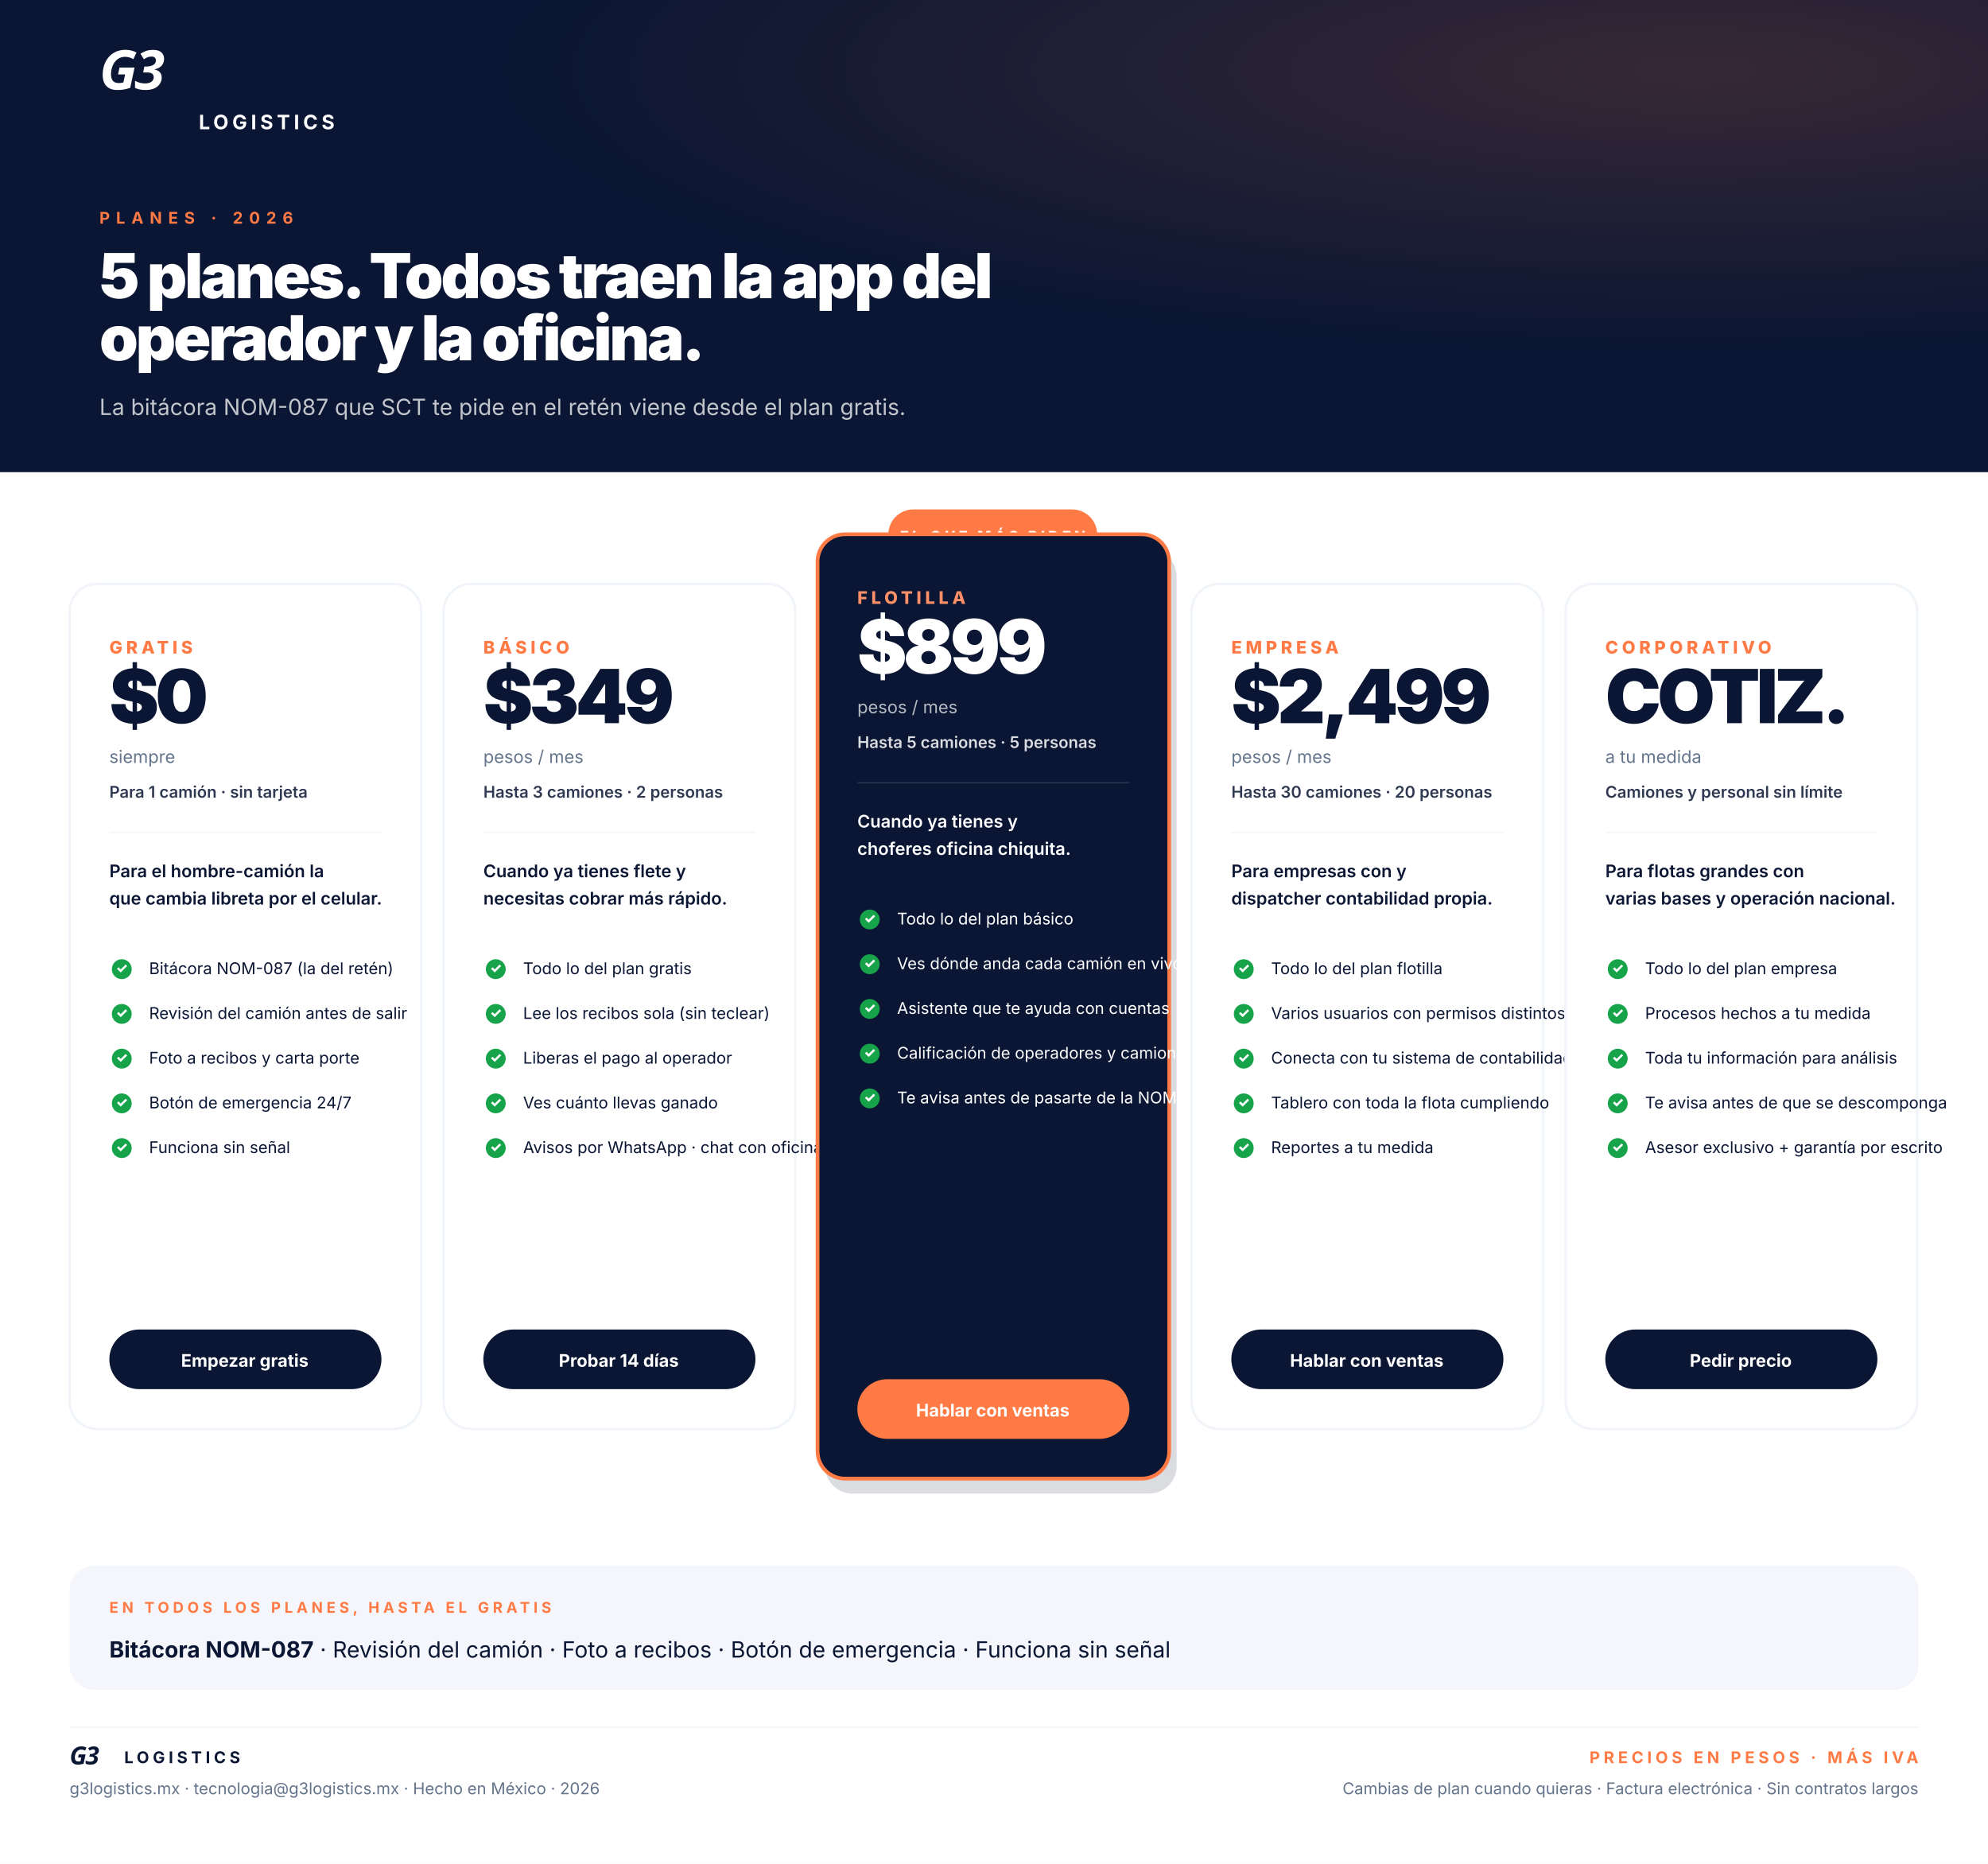
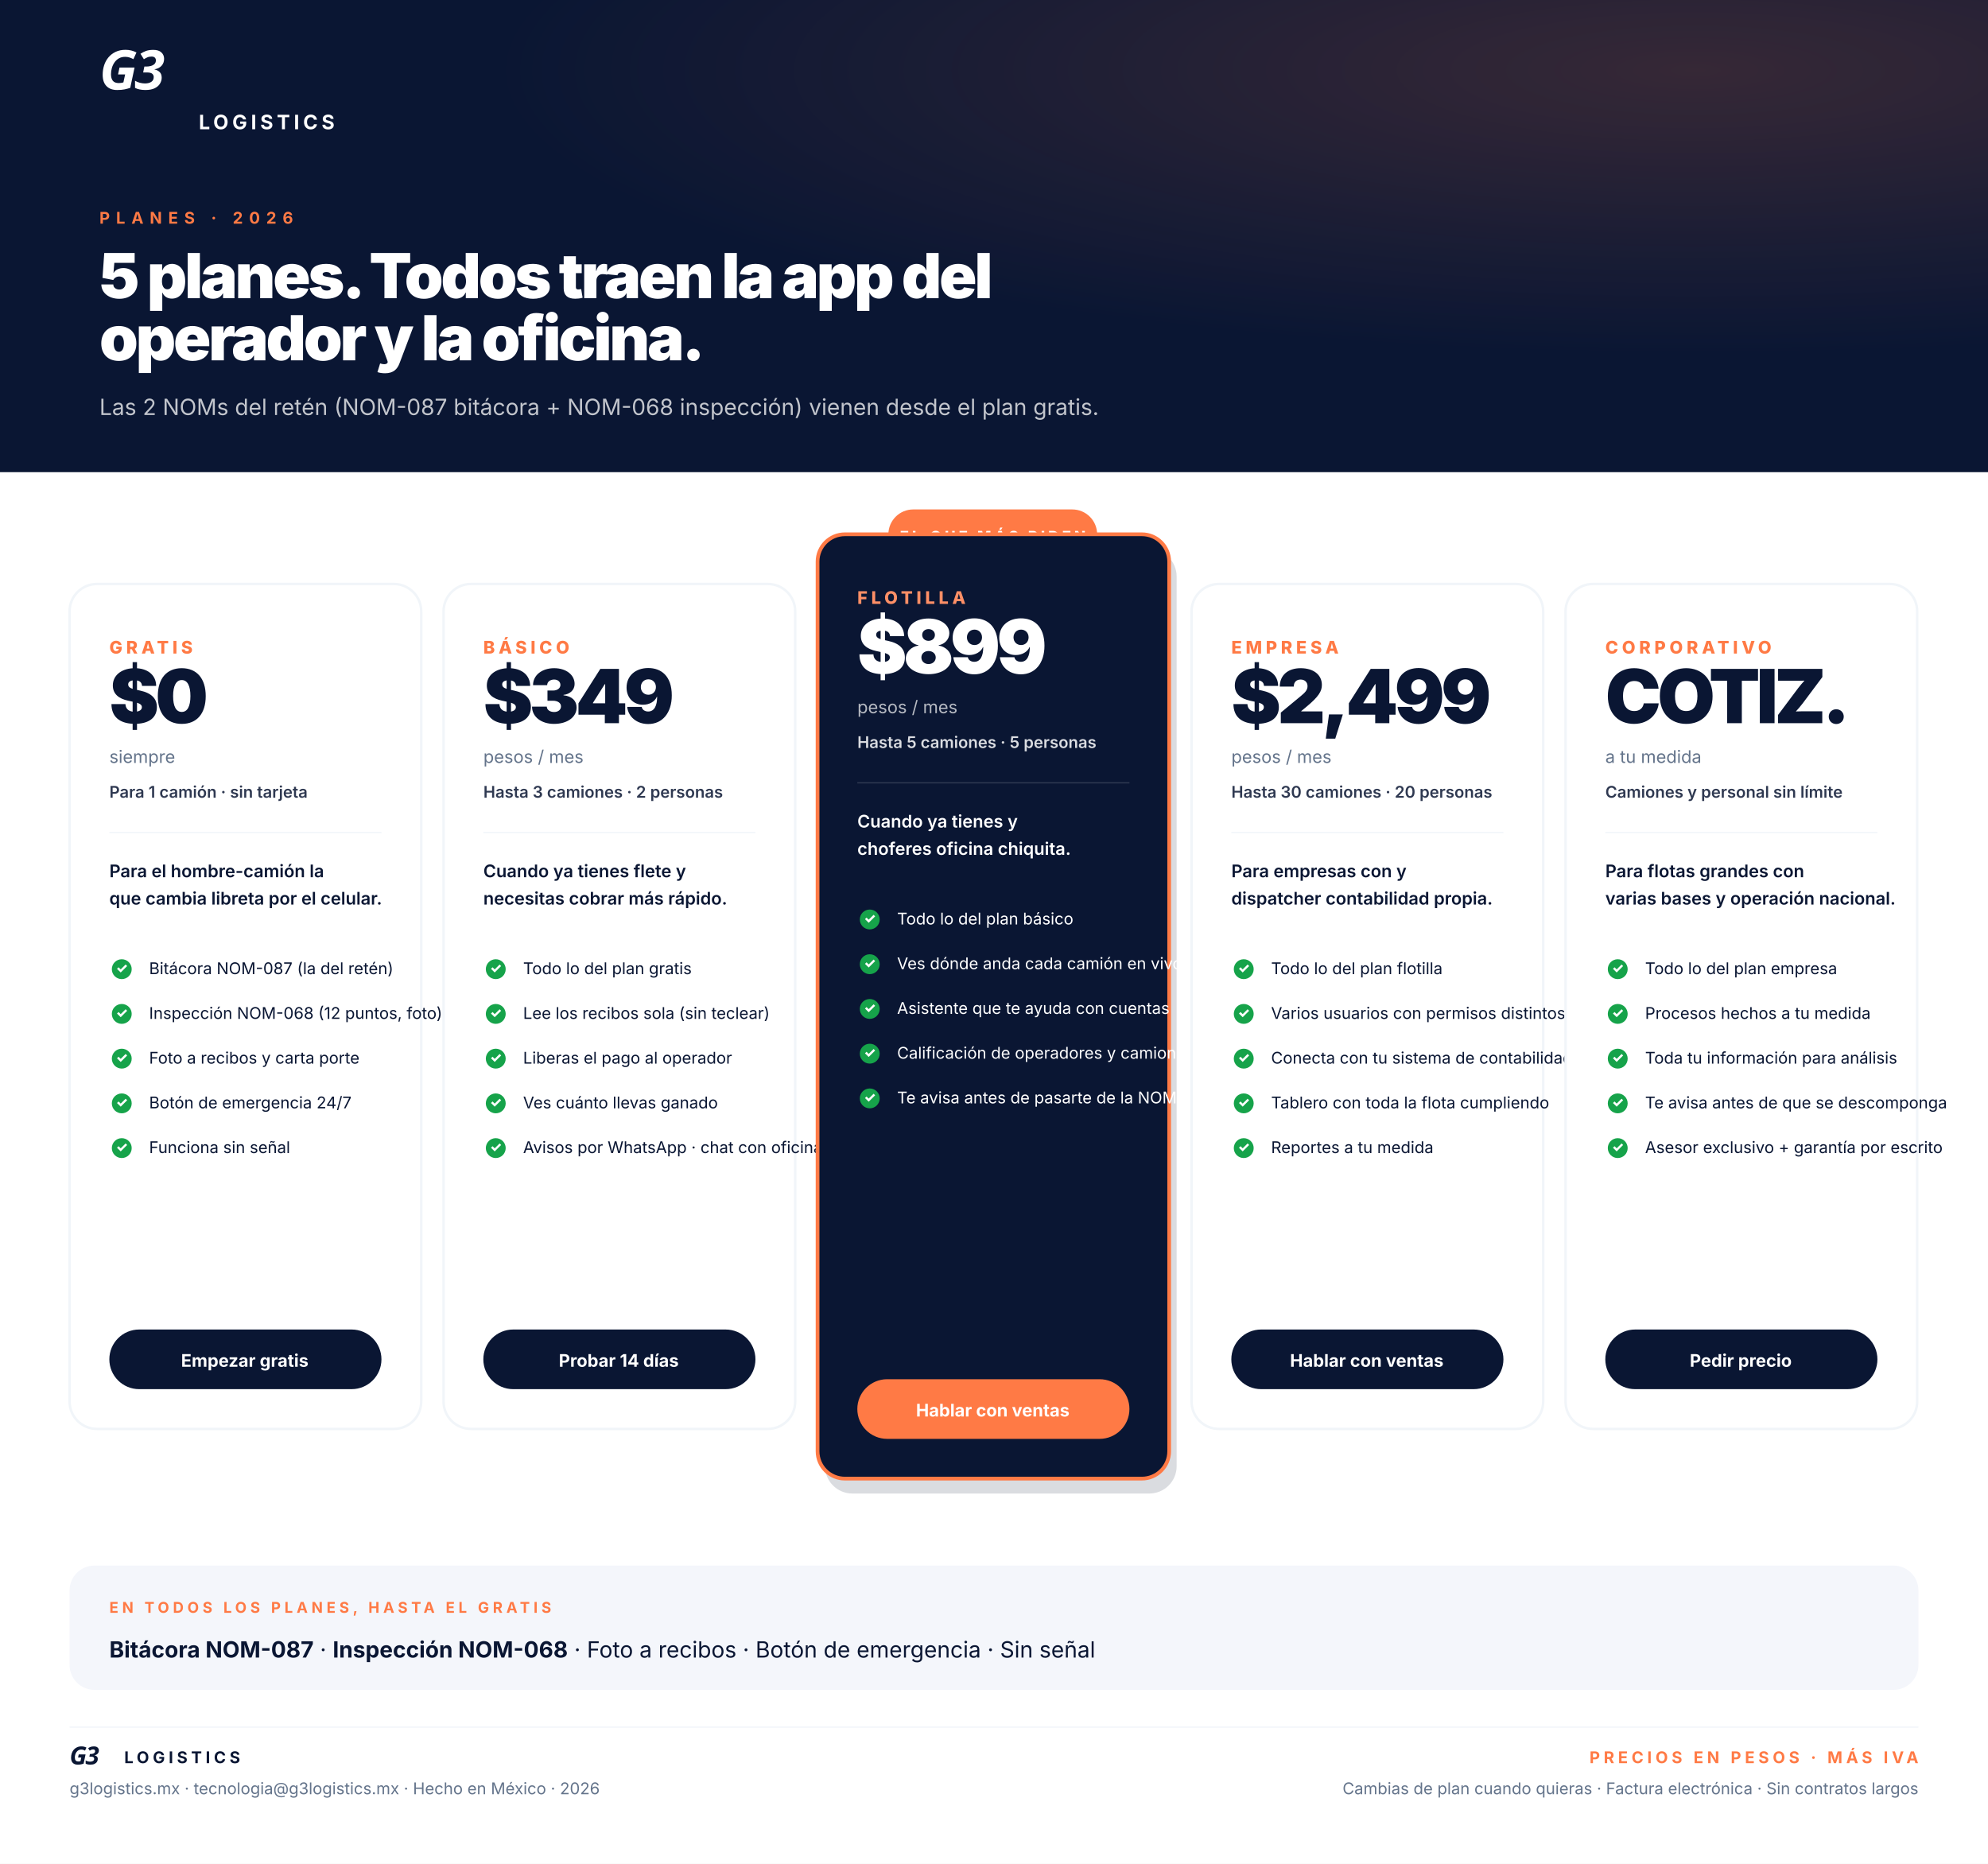
<svg xmlns="http://www.w3.org/2000/svg" viewBox="0 0 1600 1500" font-family="-apple-system, BlinkMacSystemFont, Inter, sans-serif">
  <rect width="1600" height="1500" fill="#FFFFFF" />
  <rect width="1600" height="380" fill="#0A1633" />
  <defs>
    <radialGradient id="hg" cx="0.85" cy="0.15" r="0.6">
      <stop offset="0" stop-color="#FF7A45" stop-opacity="0.18" />
      <stop offset="1" stop-color="#FF7A45" stop-opacity="0" />
    </radialGradient>
  </defs>
  <rect width="1600" height="380" fill="url(#hg)" />
  <g transform="translate(80,72)">
    <text font-family="Arial Black" font-size="44" font-weight="900" font-style="italic" fill="#FFFFFF" letter-spacing="-2">G3</text>
    <text x="80" y="32" font-family="-apple-system" font-size="16" font-weight="700" fill="#FFFFFF" letter-spacing="3">LOGISTICS</text>
  </g>
  <text x="80" y="180" font-family="-apple-system" font-size="13" font-weight="700" fill="#FF7A45" letter-spacing="5">PLANES · 2026</text>
  <text x="80" y="240" font-family="-apple-system" font-size="50" font-weight="900" fill="#FFFFFF" letter-spacing="-2">5 planes. Todos traen la app del</text>
  <text x="80" y="290" font-family="-apple-system" font-size="50" font-weight="900" fill="#FFFFFF" letter-spacing="-2">operador y la oficina.</text>
-   <text x="80" y="334" font-family="-apple-system" font-size="18" fill="rgba(255,255,255,0.75)">La bitácora NOM-087 que SCT te pide en el retén viene desde el plan gratis.</text>
+   <text x="80" y="334" font-family="-apple-system" font-size="18" fill="rgba(255,255,255,0.75)">Las 2 NOMs del retén (NOM-087 bitácora + NOM-068 inspección) vienen desde el plan gratis.</text>
  <rect x="56" y="470" width="283" height="680" rx="22" fill="#FFFFFF" stroke="#F1F5F9" stroke-width="2" />
  <text x="88" y="526" font-family="-apple-system" font-size="14" font-weight="800" fill="#FF7A45" letter-spacing="3">GRATIS</text>
  <text x="88" y="582" font-family="-apple-system" font-size="60" font-weight="900" fill="#0A1633" letter-spacing="-3">$0</text>
  <text x="88" y="614" font-family="-apple-system" font-size="14" fill="#64748B">siempre</text>
  <text x="88" y="642" font-family="-apple-system" font-size="13" font-weight="600" fill="#0A1633" opacity="0.85">Para 1 camión · sin tarjeta</text>
  <line x1="88" y1="670" x2="307" y2="670" stroke="#F1F5F9" />
  <text x="88" y="706" font-family="-apple-system" font-size="14" font-weight="600" fill="#0A1633">Para el hombre-camión la</text>
  <text x="88" y="728" font-family="-apple-system" font-size="14" font-weight="600" fill="#0A1633">que cambia libreta por el celular.</text>
  <circle cx="98" cy="780" r="8" fill="#16A34A" />
  <text x="98" y="783" text-anchor="middle" font-family="-apple-system" font-size="11" font-weight="800" fill="#FFFFFF">✓</text>
  <text x="120" y="784" font-family="-apple-system" font-size="13" fill="#0A1633">Bitácora NOM-087 (la del retén)</text>
  <circle cx="98" cy="816" r="8" fill="#16A34A" />
  <text x="98" y="819" text-anchor="middle" font-family="-apple-system" font-size="11" font-weight="800" fill="#FFFFFF">✓</text>
-   <text x="120" y="820" font-family="-apple-system" font-size="13" fill="#0A1633">Revisión del camión antes de salir</text>
+   <text x="120" y="820" font-family="-apple-system" font-size="13" fill="#0A1633">Inspección NOM-068 (12 puntos, foto)</text>
  <circle cx="98" cy="852" r="8" fill="#16A34A" />
  <text x="98" y="855" text-anchor="middle" font-family="-apple-system" font-size="11" font-weight="800" fill="#FFFFFF">✓</text>
  <text x="120" y="856" font-family="-apple-system" font-size="13" fill="#0A1633">Foto a recibos y carta porte</text>
  <circle cx="98" cy="888" r="8" fill="#16A34A" />
  <text x="98" y="891" text-anchor="middle" font-family="-apple-system" font-size="11" font-weight="800" fill="#FFFFFF">✓</text>
  <text x="120" y="892" font-family="-apple-system" font-size="13" fill="#0A1633">Botón de emergencia 24/7</text>
  <circle cx="98" cy="924" r="8" fill="#16A34A" />
  <text x="98" y="927" text-anchor="middle" font-family="-apple-system" font-size="11" font-weight="800" fill="#FFFFFF">✓</text>
  <text x="120" y="928" font-family="-apple-system" font-size="13" fill="#0A1633">Funciona sin señal</text>
  <rect x="88" y="1070" width="219" height="48" rx="24" fill="#0A1633" />
  <text x="197" y="1100" text-anchor="middle" font-family="-apple-system" font-size="14" font-weight="700" fill="#FFFFFF">Empezar gratis</text>
  <rect x="357" y="470" width="283" height="680" rx="22" fill="#FFFFFF" stroke="#F1F5F9" stroke-width="2" />
  <text x="389" y="526" font-family="-apple-system" font-size="14" font-weight="800" fill="#FF7A45" letter-spacing="3">BÁSICO</text>
  <text x="389" y="582" font-family="-apple-system" font-size="60" font-weight="900" fill="#0A1633" letter-spacing="-3">$349</text>
  <text x="389" y="614" font-family="-apple-system" font-size="14" fill="#64748B">pesos / mes</text>
  <text x="389" y="642" font-family="-apple-system" font-size="13" font-weight="600" fill="#0A1633" opacity="0.85">Hasta 3 camiones · 2 personas</text>
  <line x1="389" y1="670" x2="608" y2="670" stroke="#F1F5F9" />
  <text x="389" y="706" font-family="-apple-system" font-size="14" font-weight="600" fill="#0A1633">Cuando ya tienes flete y</text>
  <text x="389" y="728" font-family="-apple-system" font-size="14" font-weight="600" fill="#0A1633">necesitas cobrar más rápido.</text>
  <circle cx="399" cy="780" r="8" fill="#16A34A" />
  <text x="399" y="783" text-anchor="middle" font-family="-apple-system" font-size="11" font-weight="800" fill="#FFFFFF">✓</text>
  <text x="421" y="784" font-family="-apple-system" font-size="13" fill="#0A1633">Todo lo del plan gratis</text>
  <circle cx="399" cy="816" r="8" fill="#16A34A" />
  <text x="399" y="819" text-anchor="middle" font-family="-apple-system" font-size="11" font-weight="800" fill="#FFFFFF">✓</text>
  <text x="421" y="820" font-family="-apple-system" font-size="13" fill="#0A1633">Lee los recibos sola (sin teclear)</text>
  <circle cx="399" cy="852" r="8" fill="#16A34A" />
  <text x="399" y="855" text-anchor="middle" font-family="-apple-system" font-size="11" font-weight="800" fill="#FFFFFF">✓</text>
  <text x="421" y="856" font-family="-apple-system" font-size="13" fill="#0A1633">Liberas el pago al operador</text>
  <circle cx="399" cy="888" r="8" fill="#16A34A" />
  <text x="399" y="891" text-anchor="middle" font-family="-apple-system" font-size="11" font-weight="800" fill="#FFFFFF">✓</text>
  <text x="421" y="892" font-family="-apple-system" font-size="13" fill="#0A1633">Ves cuánto llevas ganado</text>
  <circle cx="399" cy="924" r="8" fill="#16A34A" />
  <text x="399" y="927" text-anchor="middle" font-family="-apple-system" font-size="11" font-weight="800" fill="#FFFFFF">✓</text>
  <text x="421" y="928" font-family="-apple-system" font-size="13" fill="#0A1633">Avisos por WhatsApp · chat con oficina</text>
  <rect x="389" y="1070" width="219" height="48" rx="24" fill="#0A1633" />
  <text x="498" y="1100" text-anchor="middle" font-family="-apple-system" font-size="14" font-weight="700" fill="#FFFFFF">Probar 14 días</text>
  <rect x="715" y="410" width="168" height="40" rx="20" fill="#FF7A45" />
  <text x="799" y="436" text-anchor="middle" font-family="-apple-system" font-size="12" font-weight="800" fill="#FFFFFF" letter-spacing="2.5">EL QUE MÁS PIDEN</text>
  <rect x="664" y="442" width="283" height="760" rx="22" fill="rgba(10,22,51,0.15)" />
  <rect x="658" y="430" width="283" height="760" rx="22" fill="#0A1633" stroke="#FF7A45" stroke-width="3" />
  <text x="690" y="486" font-family="-apple-system" font-size="14" font-weight="800" fill="#FF8F66" letter-spacing="3">FLOTILLA</text>
  <text x="690" y="542" font-family="-apple-system" font-size="60" font-weight="900" fill="#FFFFFF" letter-spacing="-3">$899</text>
  <text x="690" y="574" font-family="-apple-system" font-size="14" fill="rgba(255,255,255,0.7)">pesos / mes</text>
  <text x="690" y="602" font-family="-apple-system" font-size="13" font-weight="600" fill="#FFFFFF" opacity="0.85">Hasta 5 camiones · 5 personas</text>
  <line x1="690" y1="630" x2="909" y2="630" stroke="rgba(255,255,255,0.15)" />
  <text x="690" y="666" font-family="-apple-system" font-size="14" font-weight="600" fill="#FFFFFF">Cuando ya tienes y</text>
  <text x="690" y="688" font-family="-apple-system" font-size="14" font-weight="600" fill="#FFFFFF">choferes oficina chiquita.</text>
  <circle cx="700" cy="740" r="8" fill="#16A34A" />
  <text x="700" y="743" text-anchor="middle" font-family="-apple-system" font-size="11" font-weight="800" fill="#FFFFFF">✓</text>
  <text x="722" y="744" font-family="-apple-system" font-size="13" fill="#FFFFFF">Todo lo del plan básico</text>
  <circle cx="700" cy="776" r="8" fill="#16A34A" />
  <text x="700" y="779" text-anchor="middle" font-family="-apple-system" font-size="11" font-weight="800" fill="#FFFFFF">✓</text>
  <text x="722" y="780" font-family="-apple-system" font-size="13" fill="#FFFFFF">Ves dónde anda cada camión en vivo</text>
  <circle cx="700" cy="812" r="8" fill="#16A34A" />
  <text x="700" y="815" text-anchor="middle" font-family="-apple-system" font-size="11" font-weight="800" fill="#FFFFFF">✓</text>
  <text x="722" y="816" font-family="-apple-system" font-size="13" fill="#FFFFFF">Asistente que te ayuda con cuentas</text>
  <circle cx="700" cy="848" r="8" fill="#16A34A" />
  <text x="700" y="851" text-anchor="middle" font-family="-apple-system" font-size="11" font-weight="800" fill="#FFFFFF">✓</text>
  <text x="722" y="852" font-family="-apple-system" font-size="13" fill="#FFFFFF">Calificación de operadores y camiones</text>
  <circle cx="700" cy="884" r="8" fill="#16A34A" />
  <text x="700" y="887" text-anchor="middle" font-family="-apple-system" font-size="11" font-weight="800" fill="#FFFFFF">✓</text>
  <text x="722" y="888" font-family="-apple-system" font-size="13" fill="#FFFFFF">Te avisa antes de pasarte de la NOM-087</text>
  <rect x="690" y="1110" width="219" height="48" rx="24" fill="#FF7A45" />
  <text x="799" y="1140" text-anchor="middle" font-family="-apple-system" font-size="14" font-weight="700" fill="#FFFFFF">Hablar con ventas</text>
  <rect x="959" y="470" width="283" height="680" rx="22" fill="#FFFFFF" stroke="#F1F5F9" stroke-width="2" />
  <text x="991" y="526" font-family="-apple-system" font-size="14" font-weight="800" fill="#FF7A45" letter-spacing="3">EMPRESA</text>
  <text x="991" y="582" font-family="-apple-system" font-size="60" font-weight="900" fill="#0A1633" letter-spacing="-3">$2,499</text>
  <text x="991" y="614" font-family="-apple-system" font-size="14" fill="#64748B">pesos / mes</text>
  <text x="991" y="642" font-family="-apple-system" font-size="13" font-weight="600" fill="#0A1633" opacity="0.85">Hasta 30 camiones · 20 personas</text>
  <line x1="991" y1="670" x2="1210" y2="670" stroke="#F1F5F9" />
  <text x="991" y="706" font-family="-apple-system" font-size="14" font-weight="600" fill="#0A1633">Para empresas con y</text>
  <text x="991" y="728" font-family="-apple-system" font-size="14" font-weight="600" fill="#0A1633">dispatcher contabilidad propia.</text>
  <circle cx="1001" cy="780" r="8" fill="#16A34A" />
  <text x="1001" y="783" text-anchor="middle" font-family="-apple-system" font-size="11" font-weight="800" fill="#FFFFFF">✓</text>
  <text x="1023" y="784" font-family="-apple-system" font-size="13" fill="#0A1633">Todo lo del plan flotilla</text>
  <circle cx="1001" cy="816" r="8" fill="#16A34A" />
  <text x="1001" y="819" text-anchor="middle" font-family="-apple-system" font-size="11" font-weight="800" fill="#FFFFFF">✓</text>
  <text x="1023" y="820" font-family="-apple-system" font-size="13" fill="#0A1633">Varios usuarios con permisos distintos</text>
  <circle cx="1001" cy="852" r="8" fill="#16A34A" />
  <text x="1001" y="855" text-anchor="middle" font-family="-apple-system" font-size="11" font-weight="800" fill="#FFFFFF">✓</text>
  <text x="1023" y="856" font-family="-apple-system" font-size="13" fill="#0A1633">Conecta con tu sistema de contabilidad</text>
  <circle cx="1001" cy="888" r="8" fill="#16A34A" />
  <text x="1001" y="891" text-anchor="middle" font-family="-apple-system" font-size="11" font-weight="800" fill="#FFFFFF">✓</text>
  <text x="1023" y="892" font-family="-apple-system" font-size="13" fill="#0A1633">Tablero con toda la flota cumpliendo</text>
  <circle cx="1001" cy="924" r="8" fill="#16A34A" />
  <text x="1001" y="927" text-anchor="middle" font-family="-apple-system" font-size="11" font-weight="800" fill="#FFFFFF">✓</text>
  <text x="1023" y="928" font-family="-apple-system" font-size="13" fill="#0A1633">Reportes a tu medida</text>
  <rect x="991" y="1070" width="219" height="48" rx="24" fill="#0A1633" />
  <text x="1100" y="1100" text-anchor="middle" font-family="-apple-system" font-size="14" font-weight="700" fill="#FFFFFF">Hablar con ventas</text>
  <rect x="1260" y="470" width="283" height="680" rx="22" fill="#FFFFFF" stroke="#F1F5F9" stroke-width="2" />
  <text x="1292" y="526" font-family="-apple-system" font-size="14" font-weight="800" fill="#FF7A45" letter-spacing="3">CORPORATIVO</text>
  <text x="1292" y="582" font-family="-apple-system" font-size="60" font-weight="900" fill="#0A1633" letter-spacing="-3">COTIZ.</text>
  <text x="1292" y="614" font-family="-apple-system" font-size="14" fill="#64748B">a tu medida</text>
  <text x="1292" y="642" font-family="-apple-system" font-size="13" font-weight="600" fill="#0A1633" opacity="0.85">Camiones y personal sin límite</text>
  <line x1="1292" y1="670" x2="1511" y2="670" stroke="#F1F5F9" />
  <text x="1292" y="706" font-family="-apple-system" font-size="14" font-weight="600" fill="#0A1633">Para flotas grandes con</text>
  <text x="1292" y="728" font-family="-apple-system" font-size="14" font-weight="600" fill="#0A1633">varias bases y operación nacional.</text>
  <circle cx="1302" cy="780" r="8" fill="#16A34A" />
  <text x="1302" y="783" text-anchor="middle" font-family="-apple-system" font-size="11" font-weight="800" fill="#FFFFFF">✓</text>
  <text x="1324" y="784" font-family="-apple-system" font-size="13" fill="#0A1633">Todo lo del plan empresa</text>
  <circle cx="1302" cy="816" r="8" fill="#16A34A" />
  <text x="1302" y="819" text-anchor="middle" font-family="-apple-system" font-size="11" font-weight="800" fill="#FFFFFF">✓</text>
  <text x="1324" y="820" font-family="-apple-system" font-size="13" fill="#0A1633">Procesos hechos a tu medida</text>
  <circle cx="1302" cy="852" r="8" fill="#16A34A" />
  <text x="1302" y="855" text-anchor="middle" font-family="-apple-system" font-size="11" font-weight="800" fill="#FFFFFF">✓</text>
  <text x="1324" y="856" font-family="-apple-system" font-size="13" fill="#0A1633">Toda tu información para análisis</text>
  <circle cx="1302" cy="888" r="8" fill="#16A34A" />
  <text x="1302" y="891" text-anchor="middle" font-family="-apple-system" font-size="11" font-weight="800" fill="#FFFFFF">✓</text>
  <text x="1324" y="892" font-family="-apple-system" font-size="13" fill="#0A1633">Te avisa antes de que se descomponga</text>
  <circle cx="1302" cy="924" r="8" fill="#16A34A" />
  <text x="1302" y="927" text-anchor="middle" font-family="-apple-system" font-size="11" font-weight="800" fill="#FFFFFF">✓</text>
  <text x="1324" y="928" font-family="-apple-system" font-size="13" fill="#0A1633">Asesor exclusivo + garantía por escrito</text>
  <rect x="1292" y="1070" width="219" height="48" rx="24" fill="#0A1633" />
  <text x="1401" y="1100" text-anchor="middle" font-family="-apple-system" font-size="14" font-weight="700" fill="#FFFFFF">Pedir precio</text>
  <rect x="56" y="1260" width="1488" height="100" rx="20" fill="#F4F6FB" />
  <text x="88" y="1298" font-family="-apple-system" font-size="12" font-weight="700" fill="#FF7A45" letter-spacing="3">EN TODOS LOS PLANES, HASTA EL GRATIS</text>
  <text x="88" y="1334" font-family="-apple-system" font-size="18" fill="#0A1633">
-     <tspan font-weight="700">Bitácora NOM-087</tspan>  ·  Revisión del camión  ·  Foto a recibos  ·  Botón de emergencia  ·  Funciona sin señal</text>
+     <tspan font-weight="700">Bitácora NOM-087</tspan>  ·  <tspan font-weight="700">Inspección NOM-068</tspan>  ·  Foto a recibos  ·  Botón de emergencia  ·  Sin señal</text>
  <line x1="56" y1="1390" x2="1544" y2="1390" stroke="#F1F5F9" />
  <text x="56" y="1420" font-family="Arial Black" font-size="20" font-weight="900" font-style="italic" fill="#0A1633" letter-spacing="-1">G3</text>
  <text x="100" y="1419" font-family="-apple-system" font-size="13" font-weight="700" fill="#0A1633" letter-spacing="3">LOGISTICS</text>
  <text x="56" y="1444" font-family="-apple-system" font-size="13" fill="#64748B">g3logistics.mx  ·  tecnologia@g3logistics.mx  ·  Hecho en México · 2026</text>
  <text x="1544" y="1419" text-anchor="end" font-family="-apple-system" font-size="13" font-weight="700" fill="#FF7A45" letter-spacing="3">PRECIOS EN PESOS · MÁS IVA</text>
  <text x="1544" y="1444" text-anchor="end" font-family="-apple-system" font-size="13" fill="#64748B">Cambias de plan cuando quieras · Factura electrónica · Sin contratos largos</text>
</svg>
